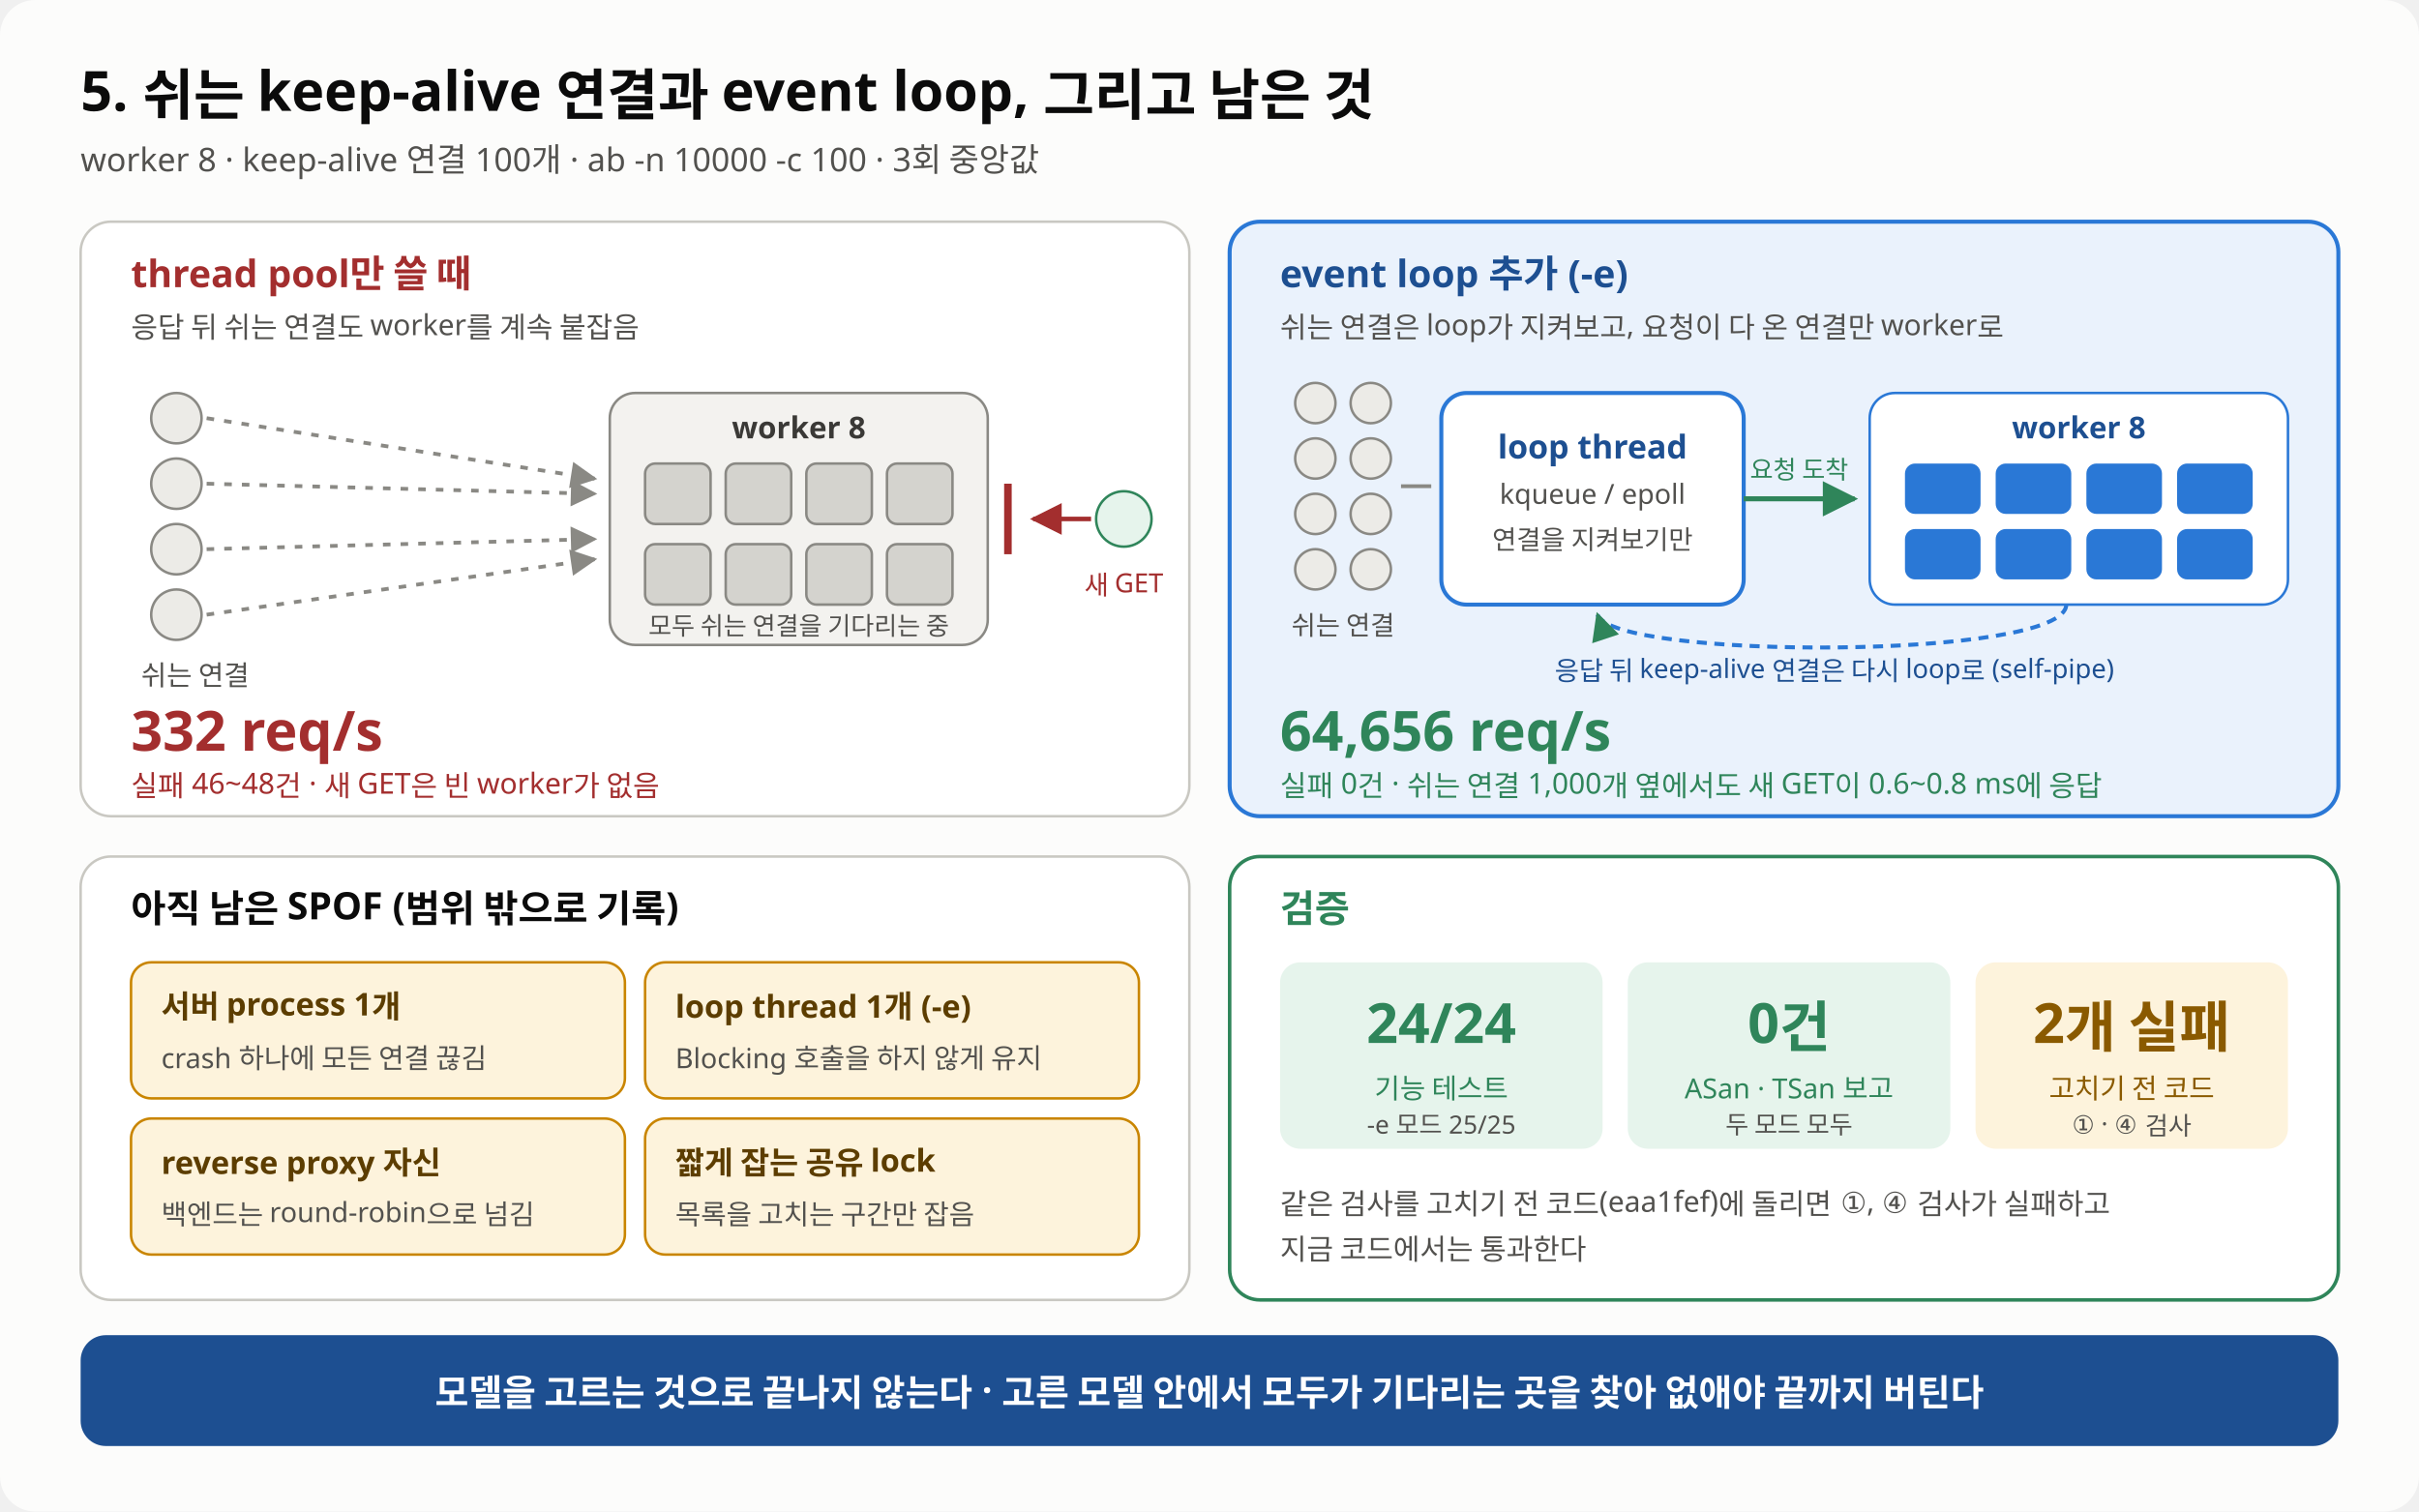
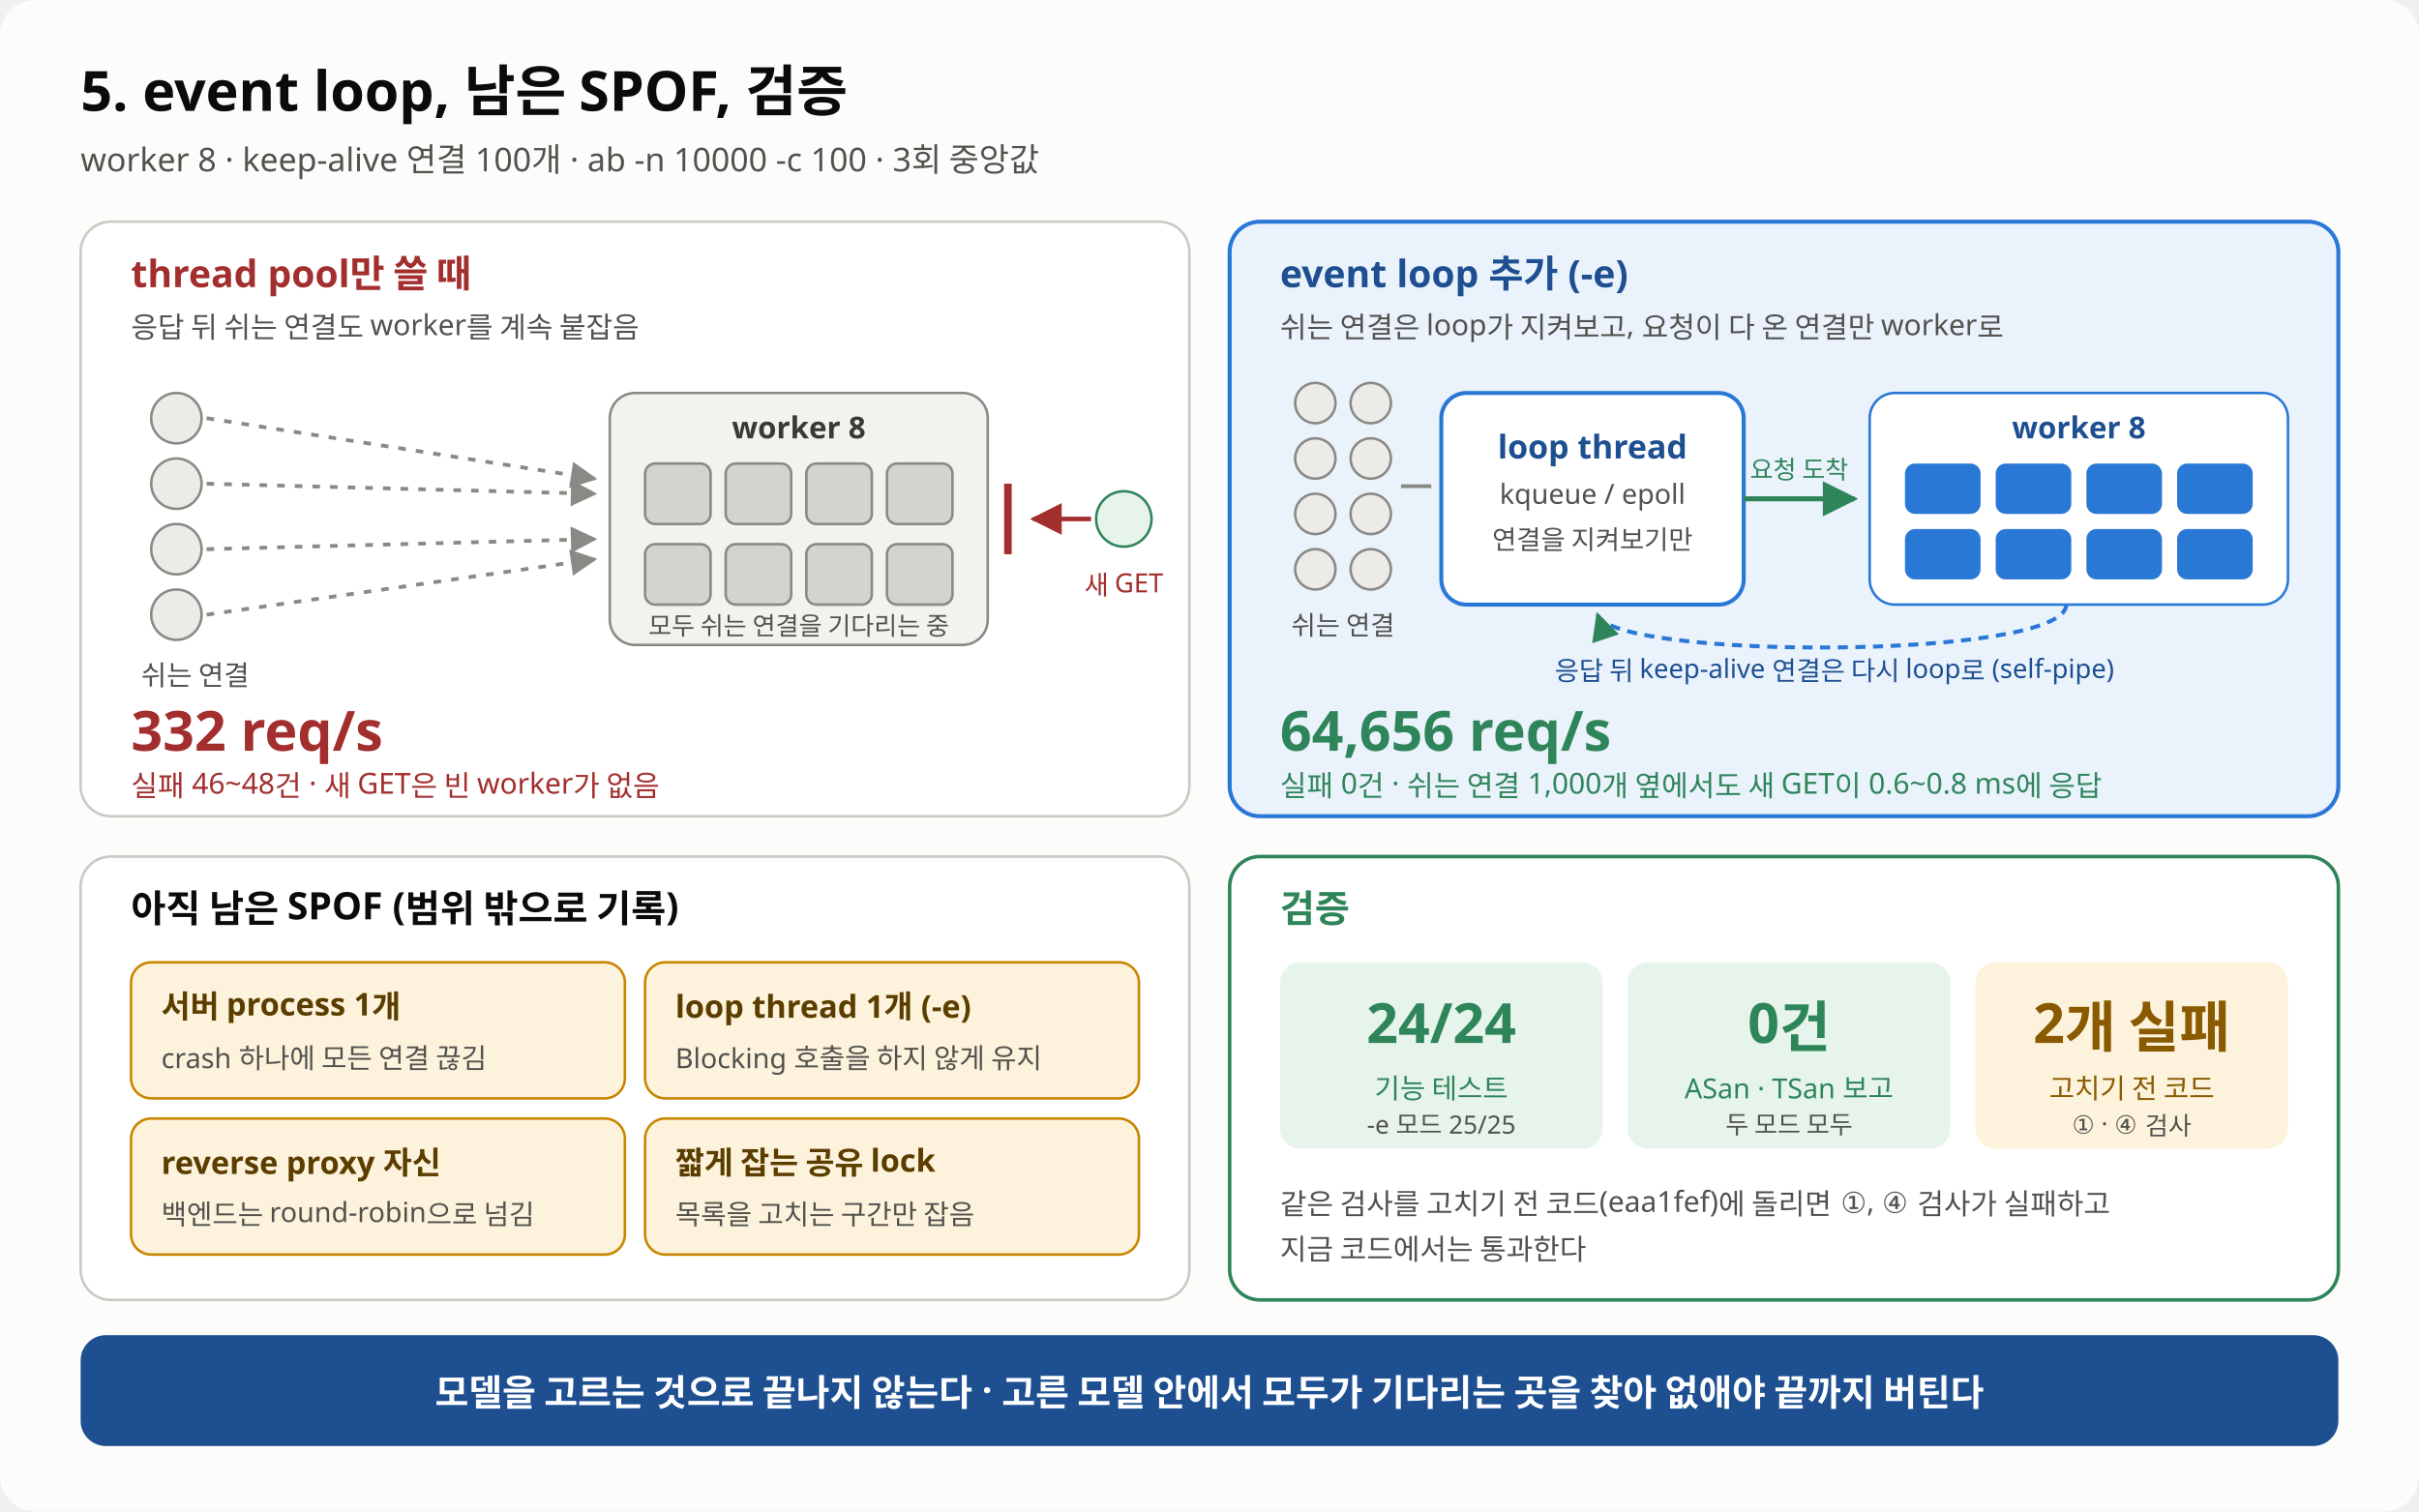
<svg xmlns="http://www.w3.org/2000/svg" viewBox="0 0 960 600" width="960" height="600" font-family="'Apple SD Gothic Neo','Noto Sans KR','Malgun Gothic',sans-serif">
  <rect width="960" height="600" rx="14" fill="#fcfcfb" />
  <defs>
    <marker id="g" viewBox="0 0 10 10" refX="9" refY="5" markerWidth="7" markerHeight="7" orient="auto">
      <path d="M0,0 L10,5 L0,10 z" fill="#2f855a" />
    </marker>
    <marker id="r" viewBox="0 0 10 10" refX="9" refY="5" markerWidth="7" markerHeight="7" orient="auto">
      <path d="M0,0 L10,5 L0,10 z" fill="#a32e2e" />
    </marker>
    <marker id="k" viewBox="0 0 10 10" refX="9" refY="5" markerWidth="7" markerHeight="7" orient="auto">
      <path d="M0,0 L10,5 L0,10 z" fill="#8a8984" />
    </marker>
  </defs>
-   <text x="32" y="44" font-size="22" font-weight="800" fill="#0b0b0b">5. 쉬는 keep-alive 연결과 event loop, 그리고 남은 것</text>
+   <text x="32" y="44" font-size="22" font-weight="800" fill="#0b0b0b">5. event loop, 남은 SPOF, 검증</text>
  <text x="32" y="68" font-size="13" fill="#52514e">worker 8 · keep-alive 연결 100개 · ab -n 10000 -c 100 · 3회 중앙값</text>
  <rect x="32" y="88" width="440" height="236" rx="12" fill="#ffffff" stroke="#c9c8c2" />
  <text x="52" y="114" font-size="15" font-weight="800" fill="#a32e2e">thread pool만 쓸 때</text>
  <text x="52" y="134" font-size="11.5" fill="#52514e">응답 뒤 쉬는 연결도 worker를 계속 붙잡음</text>
  <g fill="#ecebe7" stroke="#8a8984">
    <circle cx="70" cy="166" r="10" />
    <circle cx="70" cy="192" r="10" />
    <circle cx="70" cy="218" r="10" />
    <circle cx="70" cy="244" r="10" />
  </g>
  <text x="56" y="272" font-size="11" fill="#52514e">쉬는 연결</text>
  <g stroke="#8a8984" stroke-width="1.5" stroke-dasharray="3,4">
    <line x1="82" y1="166" x2="236" y2="190" marker-end="url(#k)" />
    <line x1="82" y1="192" x2="236" y2="196" marker-end="url(#k)" />
    <line x1="82" y1="218" x2="236" y2="214" marker-end="url(#k)" />
    <line x1="82" y1="244" x2="236" y2="222" marker-end="url(#k)" />
  </g>
  <rect x="242" y="156" width="150" height="100" rx="10" fill="#f3f2ef" stroke="#8a8984" />
  <text x="317" y="174" text-anchor="middle" font-size="12" font-weight="700" fill="#3a3936">worker 8</text>
  <g fill="#d4d3ce" stroke="#8a8984">
    <rect x="256" y="184" width="26" height="24" rx="4" />
    <rect x="288" y="184" width="26" height="24" rx="4" />
    <rect x="320" y="184" width="26" height="24" rx="4" />
    <rect x="352" y="184" width="26" height="24" rx="4" />
    <rect x="256" y="216" width="26" height="24" rx="4" />
    <rect x="288" y="216" width="26" height="24" rx="4" />
    <rect x="320" y="216" width="26" height="24" rx="4" />
    <rect x="352" y="216" width="26" height="24" rx="4" />
  </g>
  <text x="317" y="252" text-anchor="middle" font-size="10" fill="#52514e">모두 쉬는 연결을 기다리는 중</text>
  <circle cx="446" cy="206" r="11" fill="#e6f4ec" stroke="#2f855a" />
  <line x1="433" y1="206" x2="410" y2="206" stroke="#a32e2e" stroke-width="1.8" marker-end="url(#r)" />
  <line x1="400" y1="192" x2="400" y2="220" stroke="#a32e2e" stroke-width="3" />
  <text x="446" y="236" text-anchor="middle" font-size="10.5" fill="#a32e2e">새 GET</text>
  <text x="52" y="298" font-size="22" font-weight="800" fill="#a32e2e">332 req/s</text>
  <text x="52" y="316" font-size="11.5" fill="#a32e2e">실패 46~48건 · 새 GET은 빈 worker가 없음</text>
  <rect x="488" y="88" width="440" height="236" rx="12" fill="#eaf2fc" stroke="#2a78d6" stroke-width="1.6" />
  <text x="508" y="114" font-size="15" font-weight="800" fill="#1d4f91">event loop 추가 (-e)</text>
  <text x="508" y="134" font-size="11.5" fill="#52514e">쉬는 연결은 loop가 지켜보고, 요청이 다 온 연결만 worker로</text>
  <g fill="#ecebe7" stroke="#8a8984">
    <circle cx="522" cy="160" r="8" />
    <circle cx="544" cy="160" r="8" />
    <circle cx="522" cy="182" r="8" />
    <circle cx="544" cy="182" r="8" />
    <circle cx="522" cy="204" r="8" />
    <circle cx="544" cy="204" r="8" />
    <circle cx="522" cy="226" r="8" />
    <circle cx="544" cy="226" r="8" />
  </g>
  <text x="533" y="252" text-anchor="middle" font-size="10.5" fill="#52514e">쉬는 연결</text>
  <rect x="572" y="156" width="120" height="84" rx="10" fill="#ffffff" stroke="#2a78d6" stroke-width="1.6" />
  <text x="632" y="182" text-anchor="middle" font-size="13" font-weight="800" fill="#1d4f91">loop thread</text>
  <text x="632" y="200" text-anchor="middle" font-size="11" fill="#52514e">kqueue / epoll</text>
  <text x="632" y="218" text-anchor="middle" font-size="10.5" fill="#52514e">연결을 지켜보기만</text>
  <line x1="556" y1="193" x2="568" y2="193" stroke="#8a8984" stroke-width="1.5" />
  <line x1="692" y1="198" x2="736" y2="198" stroke="#2f855a" stroke-width="2" marker-end="url(#g)" />
  <text x="714" y="190" text-anchor="middle" font-size="10" fill="#2f855a">요청 도착</text>
  <rect x="742" y="156" width="166" height="84" rx="10" fill="#ffffff" stroke="#2a78d6" />
  <text x="825" y="174" text-anchor="middle" font-size="12" font-weight="700" fill="#1d4f91">worker 8</text>
  <g fill="#2a78d6">
    <rect x="756" y="184" width="30" height="20" rx="4" />
    <rect x="792" y="184" width="30" height="20" rx="4" />
    <rect x="828" y="184" width="30" height="20" rx="4" />
    <rect x="864" y="184" width="30" height="20" rx="4" />
    <rect x="756" y="210" width="30" height="20" rx="4" />
    <rect x="792" y="210" width="30" height="20" rx="4" />
    <rect x="828" y="210" width="30" height="20" rx="4" />
    <rect x="864" y="210" width="30" height="20" rx="4" />
  </g>
  <path d="M820 240 C820 262, 640 262, 634 244" fill="none" stroke="#2a78d6" stroke-width="1.6" stroke-dasharray="4,3" marker-end="url(#g)" />
  <text x="728" y="270" text-anchor="middle" font-size="10.5" fill="#1d4f91">응답 뒤 keep-alive 연결은 다시 loop로 (self-pipe)</text>
  <text x="508" y="298" font-size="22" font-weight="800" fill="#2f855a">64,656 req/s</text>
  <text x="508" y="316" font-size="11.5" fill="#2f855a">실패 0건 · 쉬는 연결 1,000개 옆에서도 새 GET이 0.6~0.8 ms에 응답</text>
  <rect x="32" y="340" width="440" height="176" rx="12" fill="#ffffff" stroke="#c9c8c2" />
  <text x="52" y="366" font-size="15" font-weight="800" fill="#0b0b0b">아직 남은 SPOF (범위 밖으로 기록)</text>
  <g font-size="12.5">
    <rect x="52" y="382" width="196" height="54" rx="8" fill="#fdf3dc" stroke="#c98500" />
    <text x="64" y="404" font-weight="700" fill="#5c3d00">서버 process 1개</text>
    <text x="64" y="424" font-size="11" fill="#52514e">crash 하나에 모든 연결 끊김</text>
    <rect x="256" y="382" width="196" height="54" rx="8" fill="#fdf3dc" stroke="#c98500" />
    <text x="268" y="404" font-weight="700" fill="#5c3d00">loop thread 1개 (-e)</text>
    <text x="268" y="424" font-size="11" fill="#52514e">Blocking 호출을 하지 않게 유지</text>
    <rect x="52" y="444" width="196" height="54" rx="8" fill="#fdf3dc" stroke="#c98500" />
    <text x="64" y="466" font-weight="700" fill="#5c3d00">reverse proxy 자신</text>
    <text x="64" y="486" font-size="11" fill="#52514e">백엔드는 round-robin으로 넘김</text>
    <rect x="256" y="444" width="196" height="54" rx="8" fill="#fdf3dc" stroke="#c98500" />
    <text x="268" y="466" font-weight="700" fill="#5c3d00">짧게 잡는 공유 lock</text>
    <text x="268" y="486" font-size="11" fill="#52514e">목록을 고치는 구간만 잡음</text>
  </g>
  <rect x="488" y="340" width="440" height="176" rx="12" fill="#ffffff" stroke="#2f855a" stroke-width="1.4" />
  <text x="508" y="366" font-size="15" font-weight="800" fill="#2f855a">검증</text>
  <rect x="508" y="382" width="128" height="74" rx="8" fill="#e6f4ec" />
  <text x="572" y="414" text-anchor="middle" font-size="22" font-weight="800" fill="#2f855a">24/24</text>
  <text x="572" y="436" text-anchor="middle" font-size="11" fill="#2f855a">기능 테스트</text>
  <text x="572" y="450" text-anchor="middle" font-size="10" fill="#52514e">-e 모드 25/25</text>
  <rect x="646" y="382" width="128" height="74" rx="8" fill="#e6f4ec" />
  <text x="710" y="414" text-anchor="middle" font-size="22" font-weight="800" fill="#2f855a">0건</text>
  <text x="710" y="436" text-anchor="middle" font-size="11" fill="#2f855a">ASan · TSan 보고</text>
  <text x="710" y="450" text-anchor="middle" font-size="10" fill="#52514e">두 모드 모두</text>
  <rect x="784" y="382" width="124" height="74" rx="8" fill="#fdf3dc" />
  <text x="846" y="414" text-anchor="middle" font-size="22" font-weight="800" fill="#8a5a00">2개 실패</text>
  <text x="846" y="436" text-anchor="middle" font-size="11" fill="#8a5a00">고치기 전 코드</text>
  <text x="846" y="450" text-anchor="middle" font-size="10" fill="#52514e">① · ④ 검사</text>
  <text x="508" y="482" font-size="11.5" fill="#52514e">같은 검사를 고치기 전 코드(eaa1fef)에 돌리면 ①, ④ 검사가 실패하고</text>
  <text x="508" y="500" font-size="11.5" fill="#52514e">지금 코드에서는 통과한다</text>
  <rect x="32" y="530" width="896" height="44" rx="10" fill="#1d4f91" />
  <text x="480" y="558" text-anchor="middle" font-size="14.5" font-weight="700" fill="#ffffff">모델을 고르는 것으로 끝나지 않는다 · 고른 모델 안에서 모두가 기다리는 곳을 찾아 없애야 끝까지 버틴다</text>
</svg>
